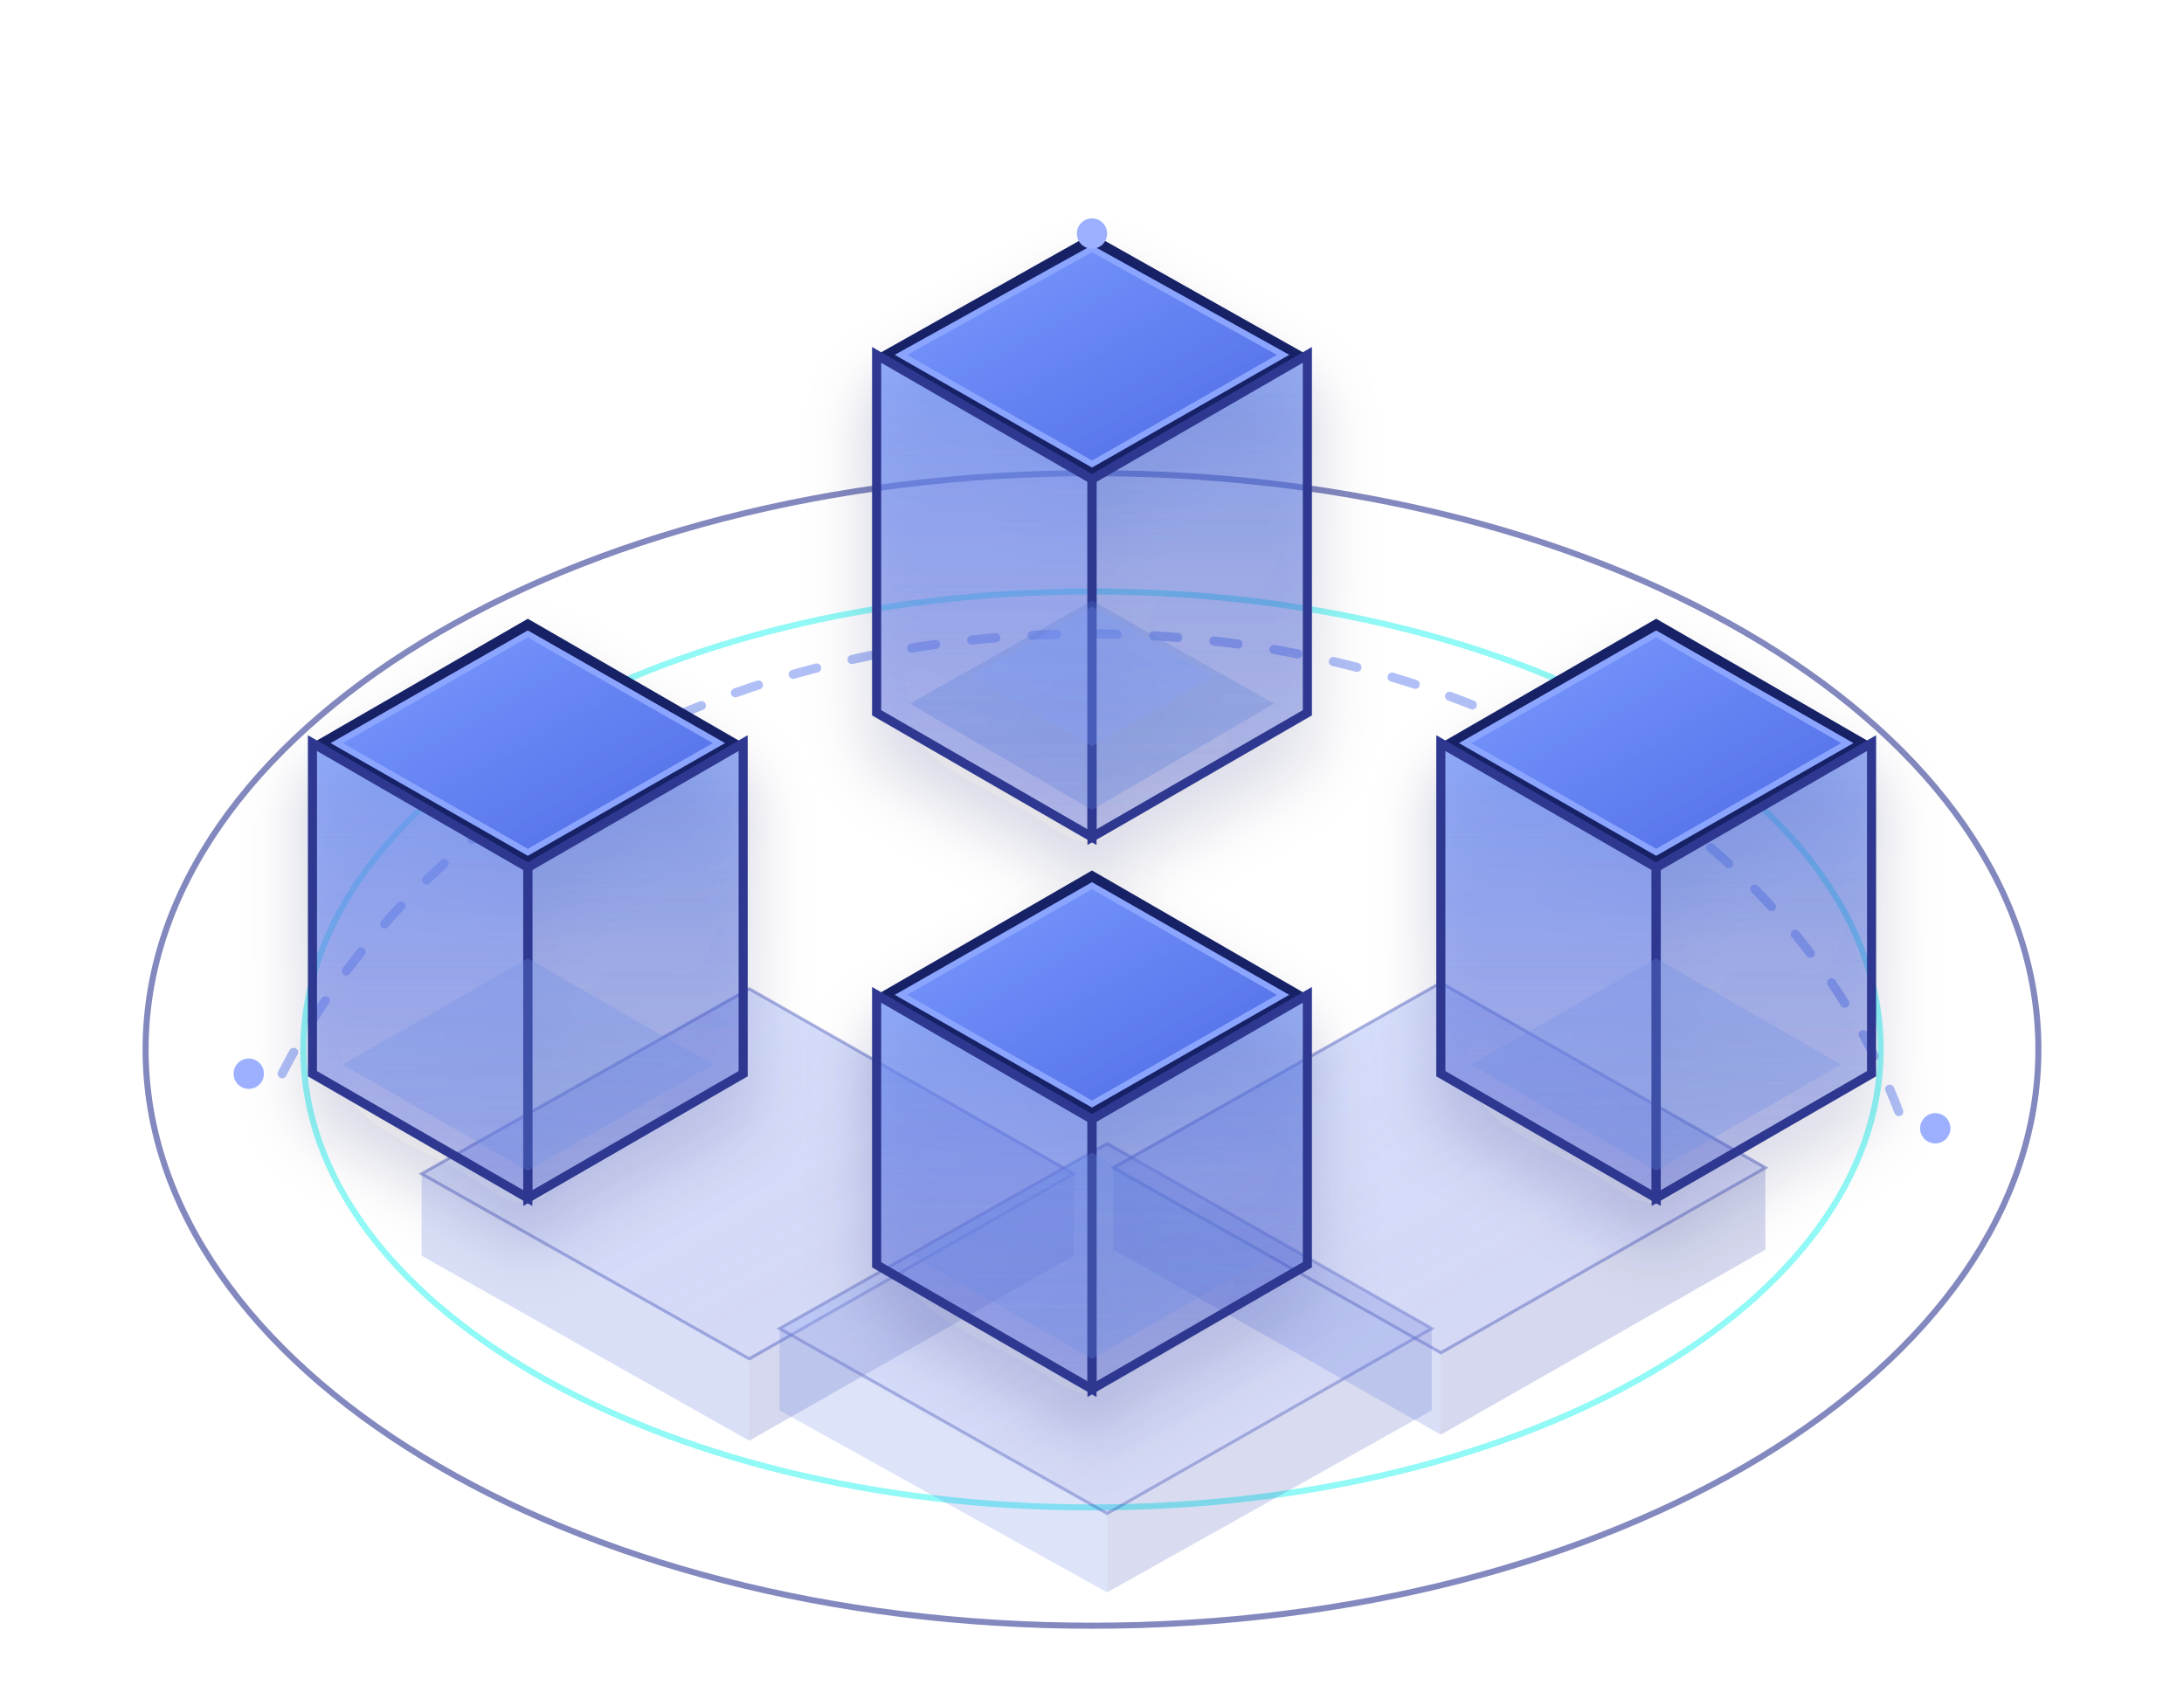
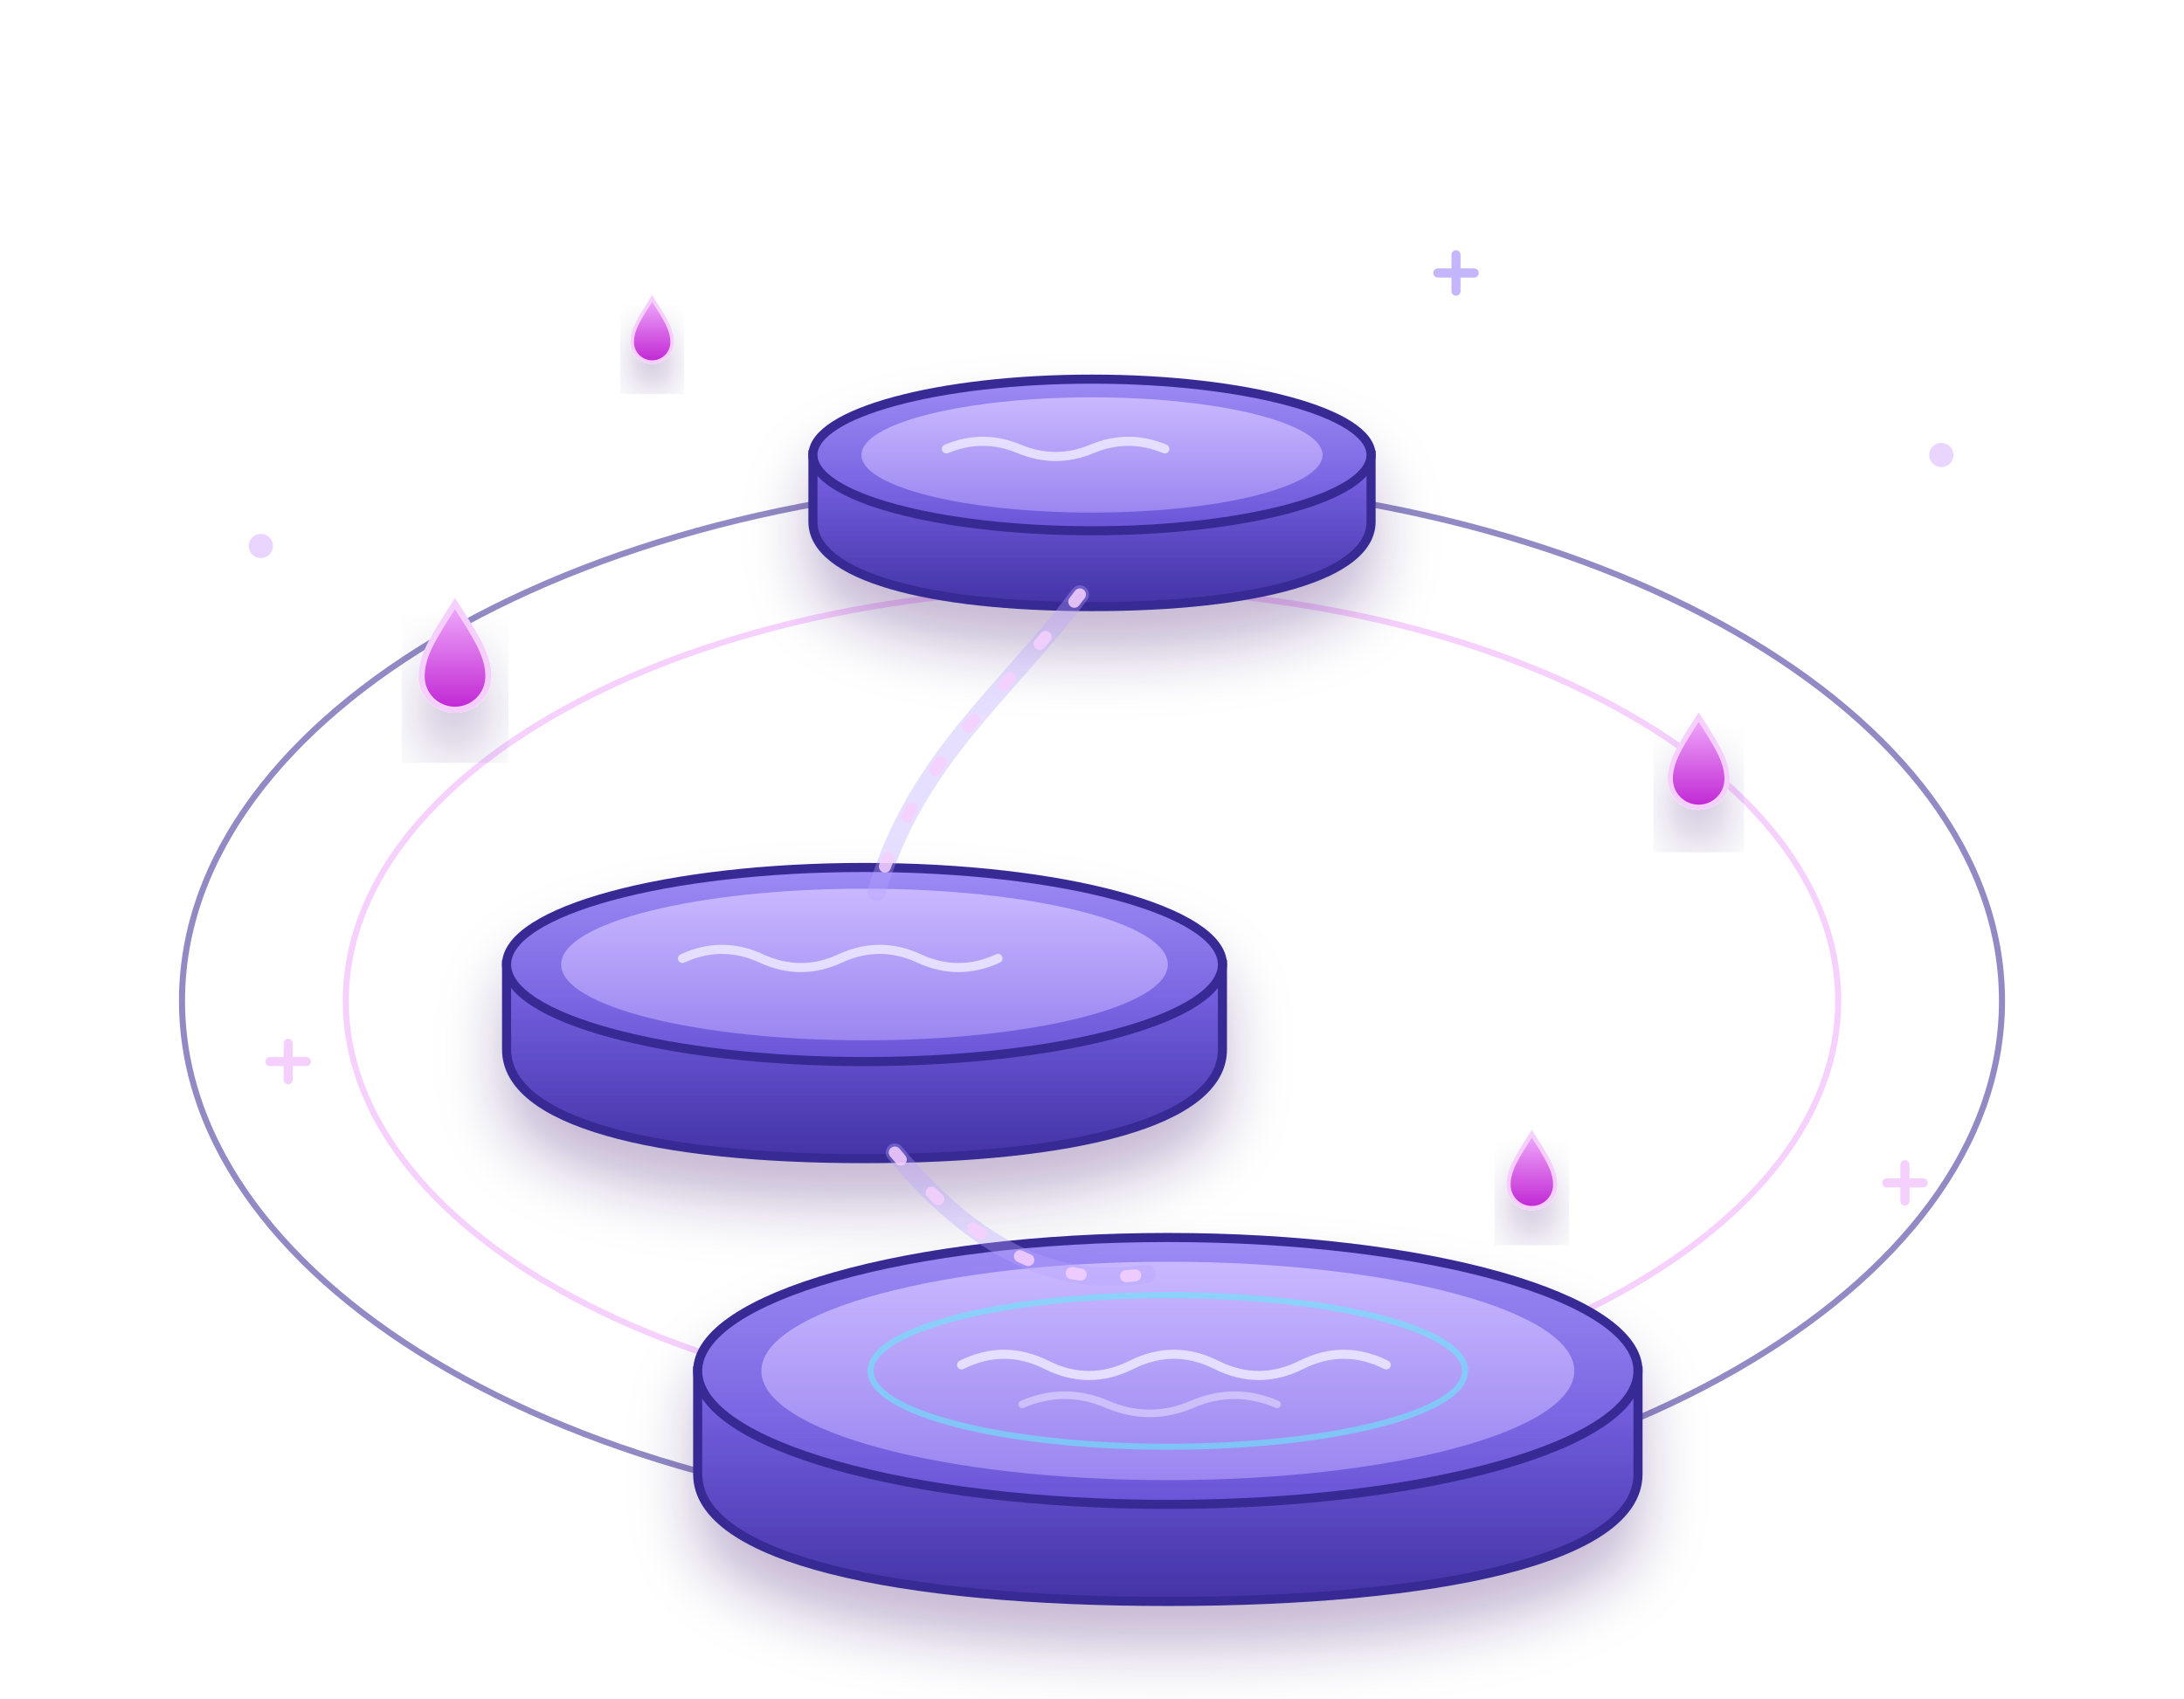
<svg xmlns="http://www.w3.org/2000/svg" width="720" height="560" viewBox="0 0 720 560" fill="none">
  <style>
    .float-a{animation:float-a 5s ease-in-out infinite}.float-b{animation:float-b 6s ease-in-out infinite}.pulse{animation:pulse 3.2s ease-in-out infinite}.flow{animation:flow 6s linear infinite}@keyframes float-a{0%,100%{transform:translateY(0)}50%{transform:translateY(-10px)}}@keyframes float-b{0%,100%{transform:translateY(0)}50%{transform:translateY(8px)}}@keyframes pulse{0%,100%{opacity:.35}50%{opacity:.9}}@keyframes flow{to{stroke-dashoffset:-80}}@media(prefers-reduced-motion:reduce){.float-a,.float-b,.pulse,.flow{animation:none}}
  </style>
  <defs>
-     <linearGradient id="top" x1="0" y1="0" x2="1" y2="1">
-       <stop stop-color="#7C9BFF" />
-       <stop offset="1" stop-color="#4D6BE5" />
+     <linearGradient id="basin" x1="0" y1="0" x2="0" y2="1">
+       <stop stop-color="#7c66e8" />
+       <stop offset="1" stop-color="#4333a6" />
    </linearGradient>
-     <linearGradient id="side-a" x1="0" y1="0" x2="0" y2="1">
-       <stop stop-color="#6B8EF5" stop-opacity=".76" />
-       <stop offset="1" stop-color="#4F5DD8" stop-opacity=".36" />
+     <linearGradient id="rim" x1="0" y1="0" x2="0" y2="1">
+       <stop stop-color="#9d8bf5" />
+       <stop offset="1" stop-color="#6a55d8" />
    </linearGradient>
-     <linearGradient id="side-b" x1="0" y1="0" x2="0" y2="1">
-       <stop stop-color="#5B7EE8" stop-opacity=".65" />
-       <stop offset="1" stop-color="#3848C8" stop-opacity=".28" />
+     <linearGradient id="water" x1="0" y1="0" x2="0" y2="1">
+       <stop stop-color="#c9b8ff" />
+       <stop offset="1" stop-color="#9b86f0" />
    </linearGradient>
-     <linearGradient id="floor" x1="0" y1="0" x2="1" y2="1">
-       <stop stop-color="#8BA8FF" stop-opacity=".44" />
-       <stop offset="1" stop-color="#3848C8" stop-opacity=".28" />
+     <linearGradient id="drop" x1="0" y1="0" x2="0" y2="1">
+       <stop stop-color="#f0abfc" />
+       <stop offset="1" stop-color="#c026d3" />
    </linearGradient>
    <filter id="shadow" x="-30%" y="-30%" width="160%" height="180%">
-       <feDropShadow dx="0" dy="14" stdDeviation="10" flood-color="#161D55" flood-opacity=".25" />
+       <feDropShadow dx="0" dy="14" stdDeviation="10" flood-color="#2e1065" flood-opacity=".28" />
    </filter>
  </defs>
-   <ellipse cx="360" cy="346" rx="312" ry="190" stroke="#2A3490" stroke-opacity=".58" stroke-width="2" />
-   <ellipse class="pulse" cx="360" cy="346" rx="260" ry="151" stroke="#38F4EE" stroke-opacity=".55" stroke-width="2" />
-   <path class="flow" d="M93 354C142 259 247 209 359 209C484 209 593 272 628 372" stroke="#7B96F0" stroke-opacity=".6" stroke-width="3" stroke-linecap="round" stroke-dasharray="8 12" />
-   <g opacity=".75">
-     <path d="M139 387L247 326L354 387L247 448L139 387Z" fill="url(#floor)" stroke="#3848B5" stroke-opacity=".55" />
-     <path d="M247 448V475L139 414V387L247 448Z" fill="#3657DB" fill-opacity=".25" />
-     <path d="M247 448L354 387V414L247 475V448Z" fill="#2032A8" fill-opacity=".25" />
-     <path d="M257 438L365 377L472 438L365 499L257 438Z" fill="url(#floor)" stroke="#3848B5" stroke-opacity=".5" />
-     <path d="M365 499V525L257 465V438L365 499Z" fill="#3657DB" fill-opacity=".23" />
-     <path d="M365 499L472 438V465L365 525V499Z" fill="#2032A8" fill-opacity=".23" />
-     <path d="M367 385L475 324L582 385L475 446L367 385Z" fill="url(#floor)" stroke="#3848B5" stroke-opacity=".55" />
-     <path d="M475 446V473L367 412V385L475 446Z" fill="#3657DB" fill-opacity=".25" />
-     <path d="M475 446L582 385V412L475 473V446Z" fill="#2032A8" fill-opacity=".25" />
+   <ellipse cx="360" cy="330" rx="300" ry="172" stroke="#372a94" stroke-opacity=".55" stroke-width="2" />
+   <ellipse class="pulse" cx="360" cy="330" rx="246" ry="136" stroke="#f0abfc" stroke-opacity=".55" stroke-width="2" />
+   <g filter="url(#shadow)">
+     <path d="M230 452V486C230 514 296 528 385 528C474 528 540 514 540 486V452Z" fill="url(#basin)" stroke="#372a94" stroke-width="3" />
+     <ellipse cx="385" cy="452" rx="155" ry="44" fill="url(#rim)" stroke="#372a94" stroke-width="3" />
+     <ellipse cx="385" cy="452" rx="134" ry="36" fill="url(#water)" />
+     <path d="M317 450q14 -7 28 0t28 0t28 0t28 0t28 0" stroke="#efe9ff" stroke-opacity=".85" stroke-width="3" stroke-linecap="round" />
+     <path d="M337 463q14 -6 28 0t28 0t28 0" stroke="#efe9ff" stroke-opacity=".5" stroke-width="2.5" stroke-linecap="round" />
+     <ellipse class="pulse" cx="385" cy="452" rx="98" ry="25" stroke="#67e8f9" stroke-opacity=".6" stroke-width="2" />
  </g>
-   <g class="float-a" filter="url(#shadow)">
-     <path d="M289 117L360 77L431 117L360 158L289 117Z" fill="#172065" />
-     <path d="M297 117L360 82L423 117L360 153L297 117Z" fill="url(#top)" stroke="#8BA5FF" stroke-width="2" />
-     <path d="M289 117L360 158V276L289 235V117Z" fill="url(#side-a)" stroke="#2D3890" stroke-width="3" />
-     <path d="M431 117L360 158V276L431 235V117Z" fill="url(#side-b)" stroke="#2D3890" stroke-width="3" />
-     <path d="M300 232L360 267L420 232L360 198L300 232Z" fill="#5B7ED8" fill-opacity=".28" />
-     <path d="M320 223L360 246L400 223L360 200L320 223Z" fill="#7B9EFF" fill-opacity=".22" />
+   <g filter="url(#shadow)">
+     <path d="M167 318V346C167 370 216 382 285 382C354 382 403 370 403 346V318Z" fill="url(#basin)" stroke="#372a94" stroke-width="3" />
+     <ellipse cx="285" cy="318" rx="118" ry="32" fill="url(#rim)" stroke="#372a94" stroke-width="3" />
+     <ellipse cx="285" cy="318" rx="100" ry="25" fill="url(#water)" />
+     <path d="M225 316q13 -6 26 0t26 0t26 0t26 0" stroke="#efe9ff" stroke-opacity=".85" stroke-width="3" stroke-linecap="round" />
  </g>
-   <g class="float-b" filter="url(#shadow)">
-     <path d="M103 245L174 204L245 245L174 286L103 245Z" fill="#172065" />
-     <path d="M111 245L174 209L237 245L174 281L111 245Z" fill="url(#top)" stroke="#8BA5FF" stroke-width="2" />
-     <path d="M103 245L174 286V395L103 354V245Z" fill="url(#side-a)" stroke="#2D3890" stroke-width="3" />
-     <path d="M245 245L174 286V395L245 354V245Z" fill="url(#side-b)" stroke="#2D3890" stroke-width="3" />
-     <path d="M113 351L174 386L235 351L174 316L113 351Z" fill="#6B8EE5" fill-opacity=".27" />
+   <g filter="url(#shadow)">
+     <path d="M268 150V172C268 190 306 200 360 200C414 200 452 190 452 172V150Z" fill="url(#basin)" stroke="#372a94" stroke-width="3" />
+     <ellipse cx="360" cy="150" rx="92" ry="25" fill="url(#rim)" stroke="#372a94" stroke-width="3" />
+     <ellipse cx="360" cy="150" rx="76" ry="19" fill="url(#water)" />
+     <path d="M312 148q12 -5 24 0t24 0t24 0" stroke="#efe9ff" stroke-opacity=".85" stroke-width="3" stroke-linecap="round" />
  </g>
-   <g class="float-b" filter="url(#shadow)">
-     <path d="M475 245L546 204L617 245L546 286L475 245Z" fill="#172065" />
-     <path d="M483 245L546 209L609 245L546 281L483 245Z" fill="url(#top)" stroke="#8BA5FF" stroke-width="2" />
-     <path d="M475 245L546 286V395L475 354V245Z" fill="url(#side-a)" stroke="#2D3890" stroke-width="3" />
-     <path d="M617 245L546 286V395L617 354V245Z" fill="url(#side-b)" stroke="#2D3890" stroke-width="3" />
-     <path d="M485 351L546 386L607 351L546 316L485 351Z" fill="#6B8EE5" fill-opacity=".27" />
+   <path d="M356 196C332 228 302 250 289 294" stroke="#b7a4ff" stroke-opacity=".35" stroke-width="6" stroke-linecap="round" />
+   <path class="flow" d="M356 196C332 228 302 250 289 294" stroke="#f5d0fe" stroke-opacity=".85" stroke-width="4" stroke-linecap="round" stroke-dasharray="3 15" />
+   <path d="M295 380C325 416 352 424 378 420" stroke="#b7a4ff" stroke-opacity=".35" stroke-width="6" stroke-linecap="round" />
+   <path class="flow" d="M295 380C325 416 352 424 378 420" stroke="#f5d0fe" stroke-opacity=".85" stroke-width="4" stroke-linecap="round" stroke-dasharray="3 15" />
+   <g transform="translate(150 215)">
+     <g class="float-a" filter="url(#shadow)">
+       <path d="M0 -16C7 -5 11 1 11 8A11 11 0 1 1 -11 8C-11 1 -7 -5 0 -16Z" fill="url(#drop)" stroke="#f5d0fe" stroke-width="2" />
+     </g>
  </g>
-   <g class="float-a" filter="url(#shadow)">
-     <path d="M289 328L360 287L431 328L360 369L289 328Z" fill="#172065" />
-     <path d="M297 328L360 292L423 328L360 364L297 328Z" fill="url(#top)" stroke="#8BA5FF" stroke-width="2" />
-     <path d="M289 328L360 369V458L289 417V328Z" fill="url(#side-a)" stroke="#2D3890" stroke-width="3" />
-     <path d="M431 328L360 369V458L431 417V328Z" fill="url(#side-b)" stroke="#2D3890" stroke-width="3" />
-     <path d="M301 414L360 448L419 414L360 380L301 414Z" fill="#6B8EE5" fill-opacity=".27" />
+   <g transform="translate(560 250) scale(.85)">
+     <g class="float-b" filter="url(#shadow)">
+       <path d="M0 -16C7 -5 11 1 11 8A11 11 0 1 1 -11 8C-11 1 -7 -5 0 -16Z" fill="url(#drop)" stroke="#f5d0fe" stroke-width="2" />
+     </g>
  </g>
-   <g fill="#9CB0FF">
-     <circle class="pulse" cx="82" cy="354" r="5" />
-     <circle class="pulse" cx="638" cy="372" r="5" />
-     <circle class="pulse" cx="360" cy="77" r="5" />
+   <g transform="translate(505 385) scale(.7)">
+     <g class="float-a" filter="url(#shadow)">
+       <path d="M0 -16C7 -5 11 1 11 8A11 11 0 1 1 -11 8C-11 1 -7 -5 0 -16Z" fill="url(#drop)" stroke="#f5d0fe" stroke-width="2" />
+     </g>
+   </g>
+   <g transform="translate(215 108) scale(.6)">
+     <g class="float-b" filter="url(#shadow)">
+       <path d="M0 -16C7 -5 11 1 11 8A11 11 0 1 1 -11 8C-11 1 -7 -5 0 -16Z" fill="url(#drop)" stroke="#f5d0fe" stroke-width="2" />
+     </g>
+   </g>
+   <g stroke="#f5d0fe" stroke-width="3" stroke-linecap="round">
+     <path class="pulse" d="M95 344V356M89 350H101" />
+     <path class="pulse" d="M628 384V396M622 390H634" />
+   </g>
+   <g stroke="#c4b5fd" stroke-width="3" stroke-linecap="round">
+     <path class="pulse" d="M480 84V96M474 90H486" />
+   </g>
+   <g fill="#e9d5ff">
+     <circle class="pulse" cx="86" cy="180" r="4" />
+     <circle class="pulse" cx="640" cy="150" r="4" />
  </g>
</svg>
